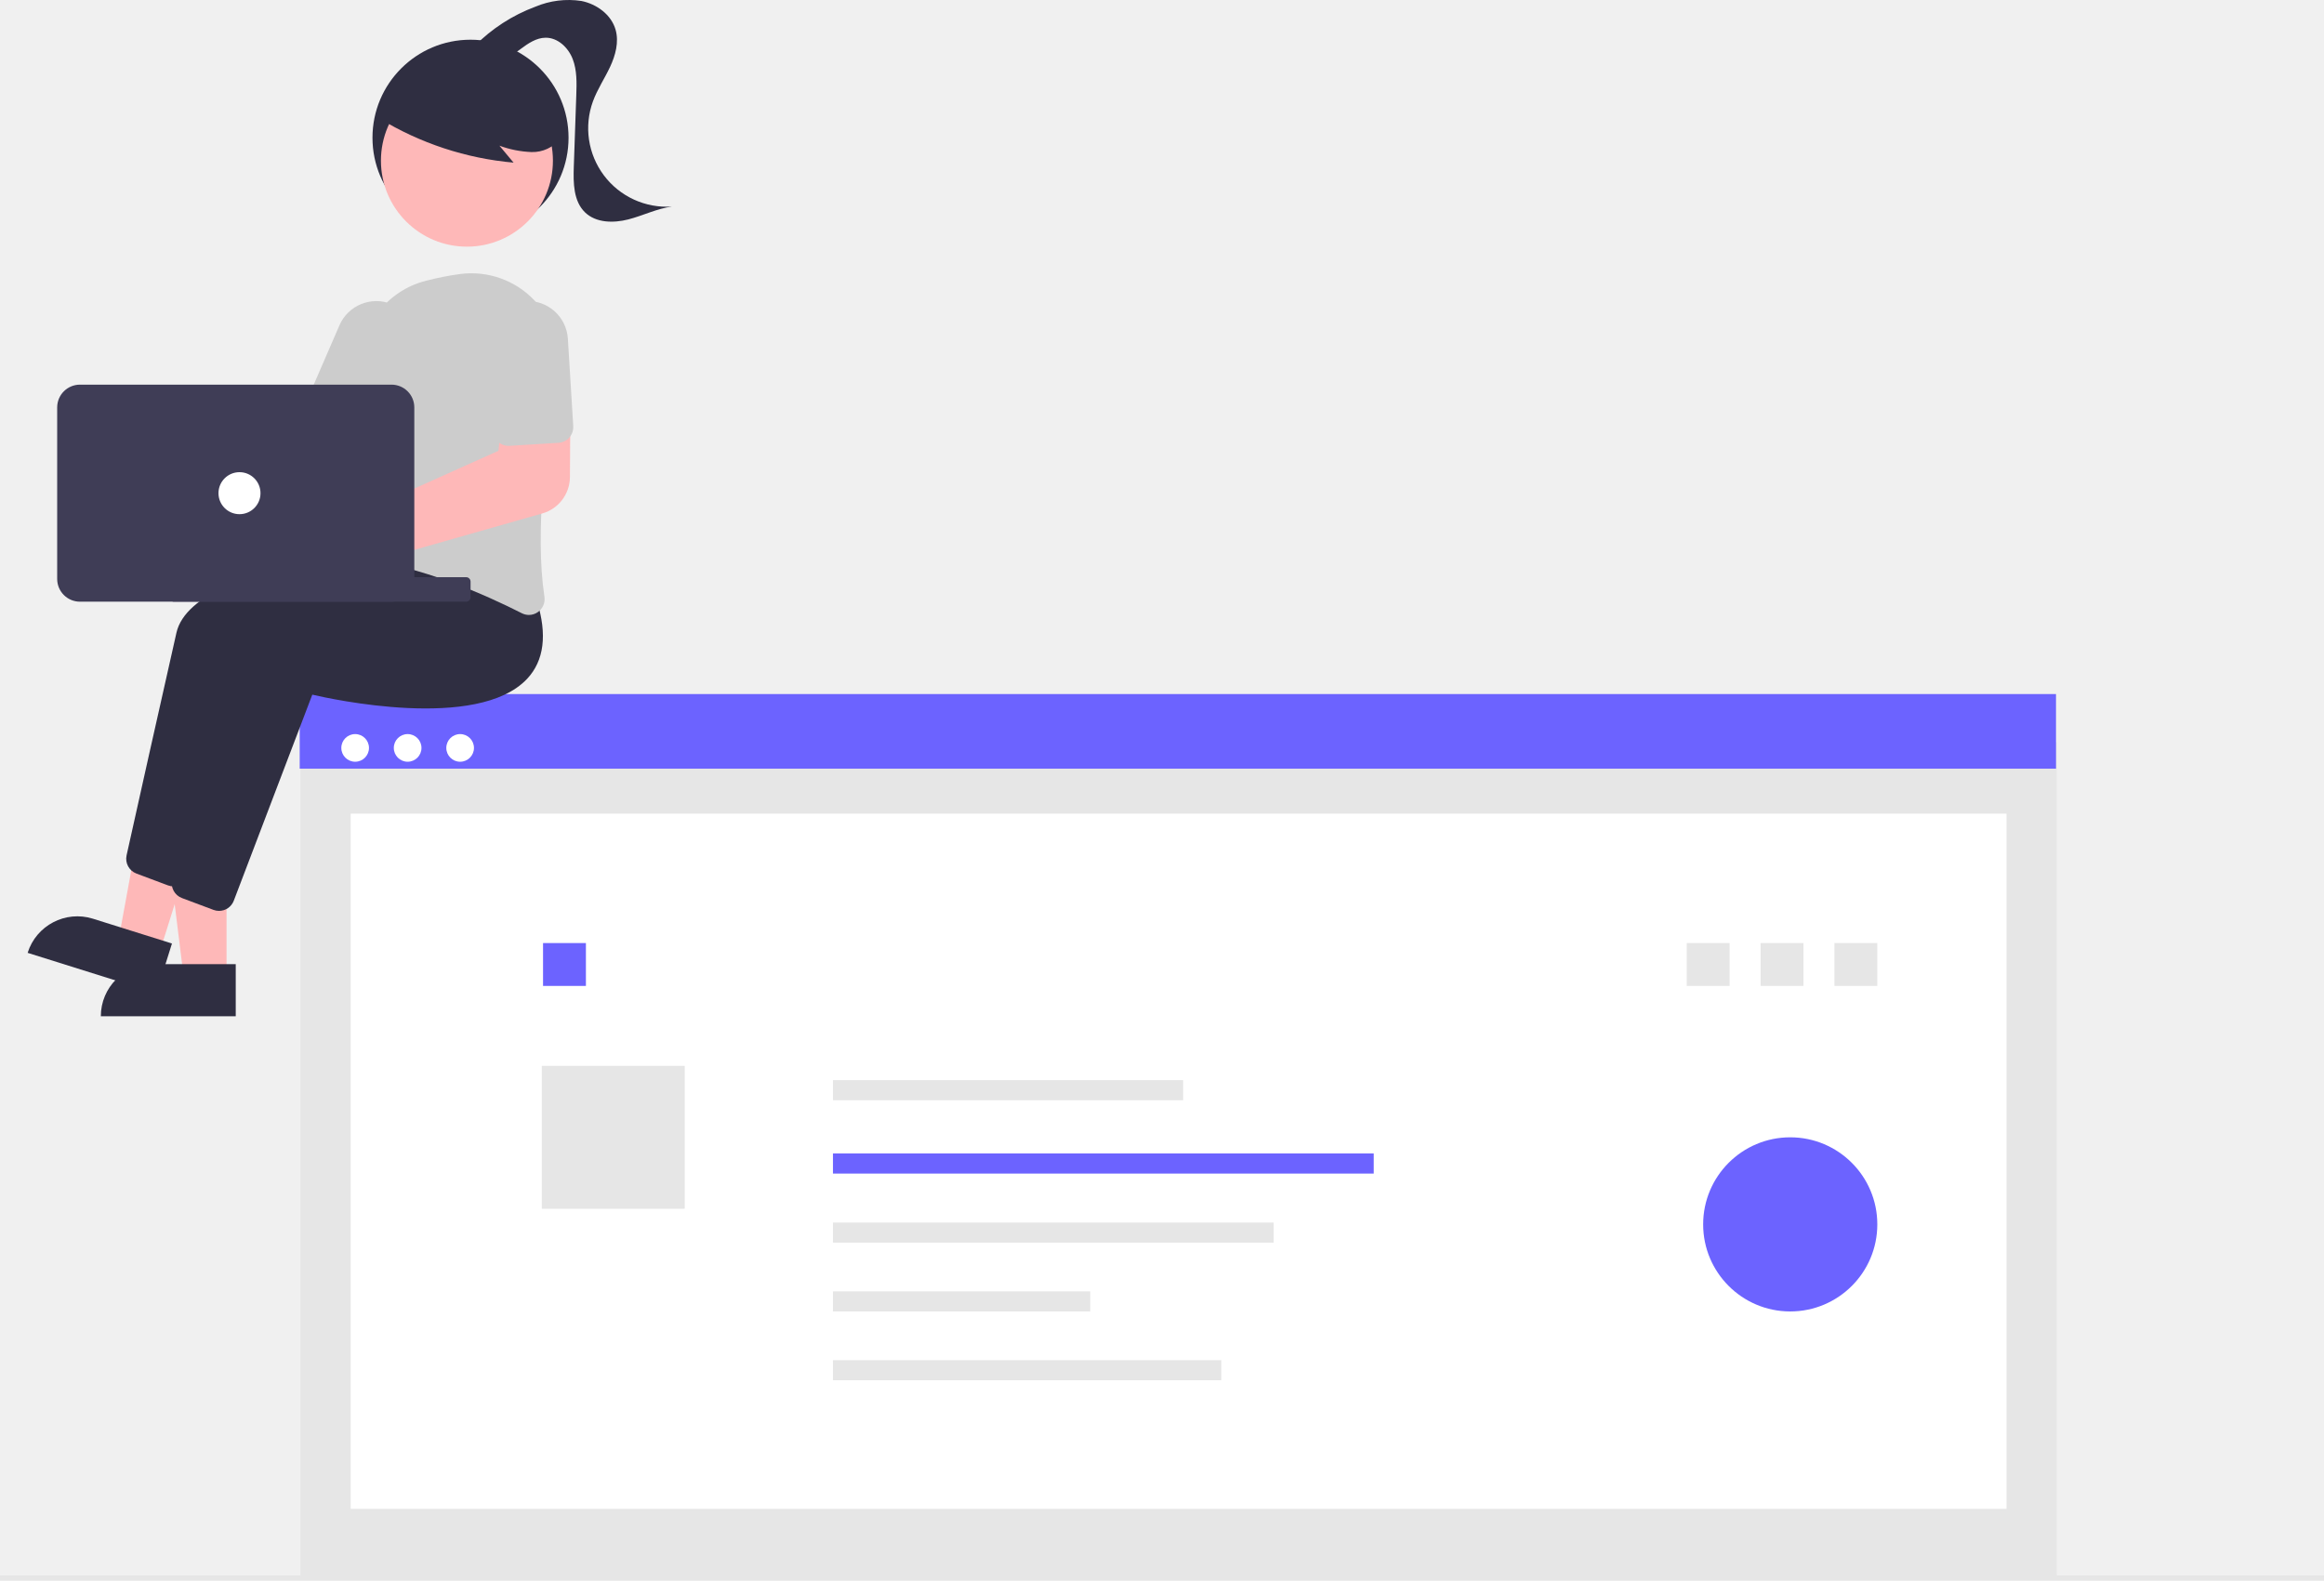
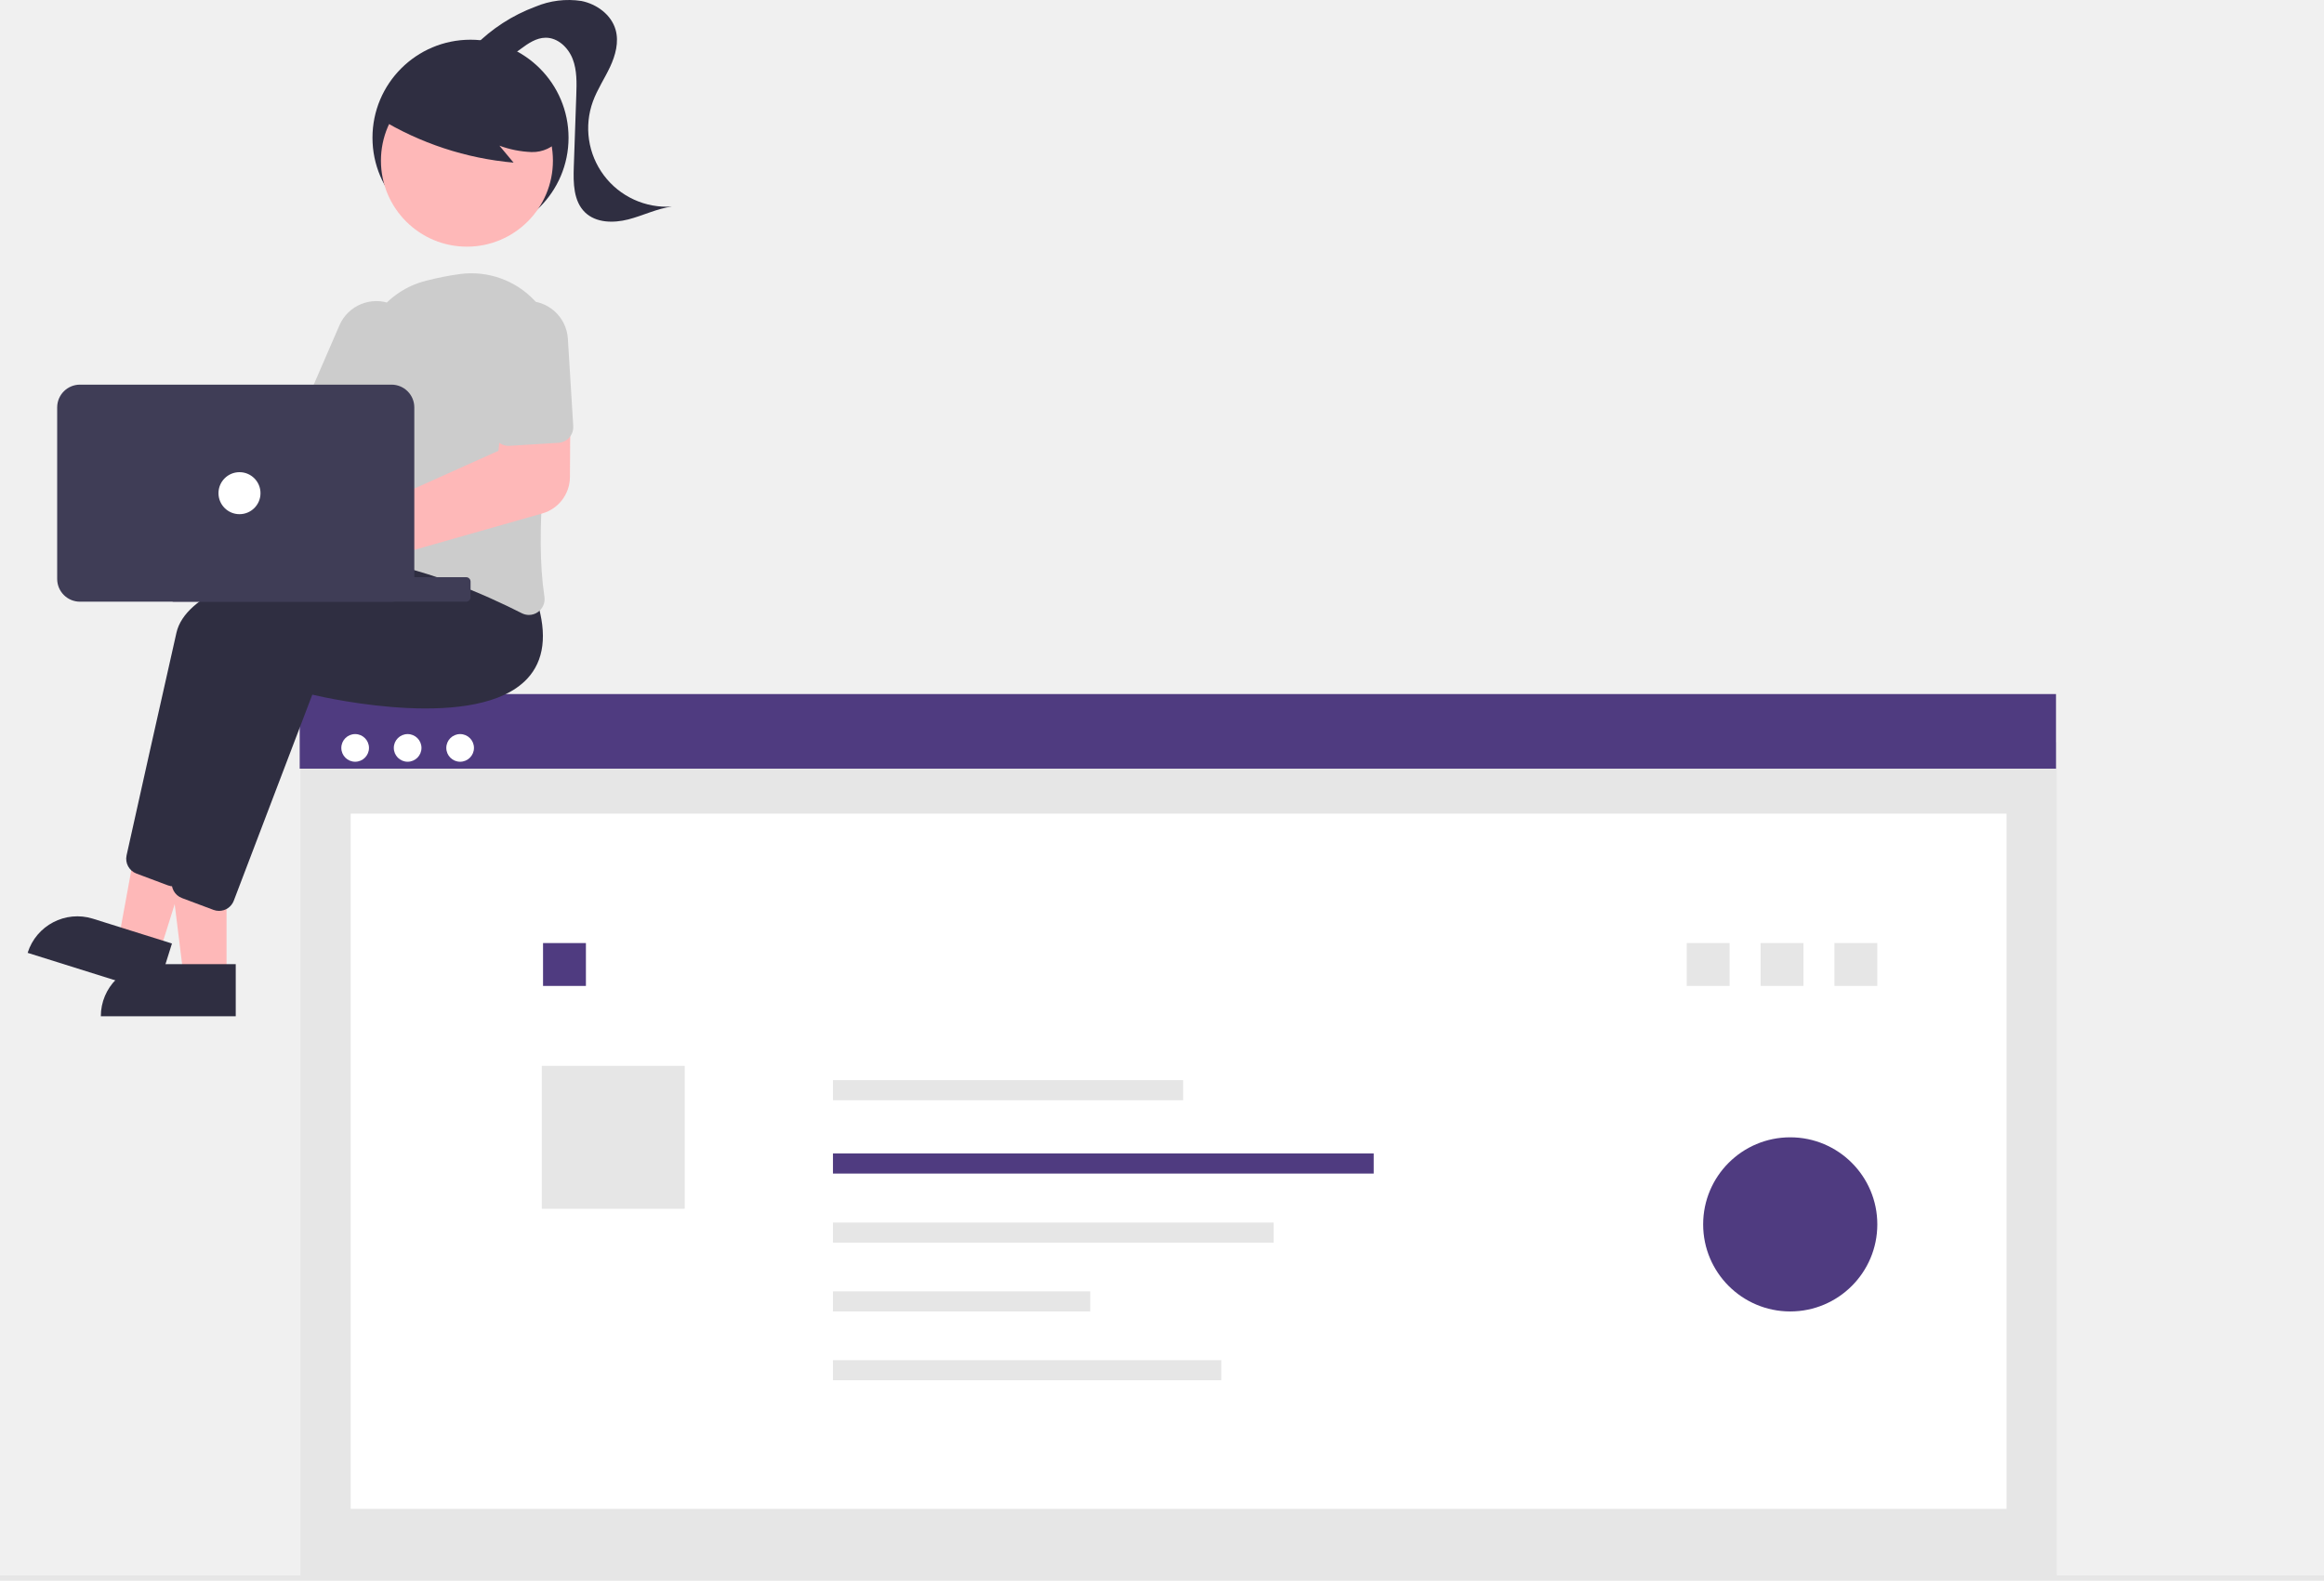
<svg xmlns="http://www.w3.org/2000/svg" data-name="Layer 1" width="931" height="633.235" viewBox="0 0 931 633.235">
  <g id="a2bfc056-849c-4ec6-91e1-f91319e9ec32" data-name="Group 41">
    <rect id="a3c1d3c4-4e90-4475-ab67-d6aa194b0cda" data-name="Rectangle 62" x="120.363" y="297.375" width="703.576" height="333.859" fill="#e6e6e6" />
    <rect id="e222743c-d215-4483-8b06-896263acb449" data-name="Rectangle 75" x="140.482" y="326.004" width="663.339" height="278.549" fill="#fff" />
    <rect id="a5e02001-7de0-497e-bd39-9bc4e3f553c3" data-name="Rectangle 76" x="675.712" y="377.851" width="17.177" height="17.177" fill="#e6e6e6" />
-     <rect id="a818f6b2-9049-4be6-858a-9eef7b067dda" data-name="Rectangle 77" x="217.543" y="377.851" width="17.177" height="17.177" fill="#6c63ff" />
+     <rect id="a818f6b2-9049-4be6-858a-9eef7b067dda" data-name="Rectangle 77" x="217.543" y="377.851" width="17.177" height="17.177" fill="#4f3b80" />
    <rect id="e2dc3e68-3640-4751-a187-2d32846d30c0" data-name="Rectangle 78" x="217.046" y="427.053" width="57.258" height="57.258" fill="#e6e6e6" />
-     <rect id="a0ba3db0-8b31-4423-a256-2a0dc53933ae" data-name="Rectangle 80" x="120.063" y="278.086" width="703.576" height="29.89" fill="#6c63ff" />
+     <rect id="a0ba3db0-8b31-4423-a256-2a0dc53933ae" data-name="Rectangle 80" x="120.063" y="278.086" width="703.576" height="29.89" fill="#4f3b80" />
    <circle id="bb2c25e8-a4f5-477f-938a-ba2f4a6c137d" data-name="Ellipse 90" cx="142.275" cy="299.662" r="5.54" fill="#fff" />
    <circle id="eb283697-d5f2-44f6-a11b-2e5adde2f565" data-name="Ellipse 91" cx="163.303" cy="299.662" r="5.54" fill="#fff" />
    <circle id="e7e312b6-8acc-452e-9cd4-4f6349f5007f" data-name="Ellipse 92" cx="184.332" cy="299.662" r="5.54" fill="#fff" />
    <rect id="a0963db8-a572-4a40-8f57-be0fd9c2d8c3" data-name="Rectangle 60" y="631.235" width="931" height="2" fill="#e6e6e6" />
    <rect id="b36c2a8e-a9be-4d37-810e-923692d19cdb" data-name="Rectangle 81" x="333.688" y="432.78" width="140.281" height="8.053" fill="#e6e6e6" />
-     <rect id="aa1d26da-49a8-41de-8cb5-b8f8184fe0ae" data-name="Rectangle 82" x="333.688" y="462.154" width="216.625" height="8.053" fill="#6c63ff" />
+     <rect id="aa1d26da-49a8-41de-8cb5-b8f8184fe0ae" data-name="Rectangle 82" x="333.688" y="462.154" width="216.625" height="8.053" fill="#4f3b80" />
    <rect id="ac31809e-ecba-4f59-90db-296bd3050334" data-name="Rectangle 83" x="333.688" y="489.827" width="176.544" height="8.053" fill="#e6e6e6" />
    <rect id="b84288f0-dbbf-4761-bd75-4b898461b36c" data-name="Rectangle 84" x="333.688" y="517.398" width="103.064" height="8.053" fill="#e6e6e6" />
    <rect id="bd93c4e7-cb78-4a87-ab16-23d001bc2737" data-name="Rectangle 85" x="333.688" y="544.967" width="155.55" height="8.053" fill="#e6e6e6" />
    <rect id="bba4eb33-6fa2-4df7-a8d1-83644e8e5d67" data-name="Rectangle 88" x="705.296" y="377.851" width="17.177" height="17.177" fill="#e6e6e6" />
    <rect id="f2a4bb2b-ea4d-4e49-9a1a-d309a808d159" data-name="Rectangle 90" x="734.879" y="377.851" width="17.177" height="17.177" fill="#e6e6e6" />
-     <circle id="b03b494e-dda4-489e-89cd-b5d563742355" data-name="Ellipse 88" cx="717.171" cy="490.566" r="34.884" fill="#6c63ff" opacity="0.997" style="isolation:isolate" />
+     <circle id="b03b494e-dda4-489e-89cd-b5d563742355" data-name="Ellipse 88" cx="717.171" cy="490.566" r="34.884" fill="#4f3b80" opacity="0.997" style="isolation:isolate" />
    <circle id="e6d27be5-fed8-4aaf-9e55-a91224dd363a" data-name="Ellipse 97" cx="188.489" cy="55.184" r="39.273" fill="#2f2e41" />
-     <path id="fe6a134f-9064-47d4-b31c-90708736d4a8-293" data-name="Path 630" d="M225.253,524.592h-17.2l-8.181-66.326h25.379Z" transform="translate(-134.5 -133.3825)" fill="#feb8b8" />
-     <path id="fa849e20-ba67-4278-81ee-d1167b7aa6dc-294" data-name="Path 631" d="M195.775,519.678h33.163v20.881H174.894a20.881,20.881,0,0,1,20.881-20.881Z" transform="translate(-134.5 -133.3825)" fill="#2f2e41" />
-     <path id="a88ec020-2ed6-4a48-814f-7c14aebc27ac-295" data-name="Path 632" d="M198.41,514.995l-16.406-5.149,12.052-65.735,24.214,7.6Z" transform="translate(-134.5 -133.3825)" fill="#feb8b8" />
-     <path id="b4b30a85-97bd-4362-a855-e6f58c99cba3-296" data-name="Path 633" d="M171.746,501.482l31.642,9.93-6.252,19.923-51.564-16.182A20.881,20.881,0,0,1,171.747,501.483h0Z" transform="translate(-134.5 -133.3825)" fill="#2f2e41" />
-     <path id="f42c0410-8a39-47c2-9be6-23f0eea84aff-297" data-name="Path 634" d="M204.005,488.528a6.258,6.258,0,0,1-2.2-.4l-12.655-4.743a6.334,6.334,0,0,1-3.947-7.271c3.185-14.321,14.04-63.077,19.984-89.228,7.049-31.019,109.885-36.783,114.259-37.013l.36-.019,11.568,14.531c4.18,13.436,2.855,23.916-3.938,31.15-19.823,21.105-79.006,8.009-86.063,6.352l-31.455,82.577a6.33,6.33,0,0,1-5.91,4.064Z" transform="translate(-134.5 -133.3825)" fill="#2f2e41" />
-     <path id="bb9232ec-2887-4985-b220-30c2c46adf62-298" data-name="Path 635" d="M222.239,498.346a6.255,6.255,0,0,1-2.2-.4l-12.651-4.744a6.333,6.333,0,0,1-3.947-7.271c3.185-14.321,14.04-63.077,19.984-89.228,7.049-31.019,109.885-36.783,114.259-37.013l.36-.019,11.564,14.535c4.18,13.436,2.855,23.916-3.938,31.15-19.822,21.1-79.006,8.009-86.063,6.351l-31.459,82.574a6.33,6.33,0,0,1-5.91,4.064Z" transform="translate(-134.5 -133.3825)" fill="#2f2e41" />
-     <path id="bf752b52-878a-4c47-8a02-c5dd3ca125d0-299" data-name="Path 636" d="M185.638,296.338a14.799,14.799,0,0,1,1.241,1.966l69.178,7.288,9.96-13.654,22.569,12.335-19.559,33.132-84.841-21.632a14.722,14.722,0,1,1,1.454-19.436Z" transform="translate(-134.5 -133.3825)" fill="#feb8b8" />
-     <path id="ae95fee3-8471-4436-bacf-47da3ee4edce-300" data-name="Path 637" d="M346.397,379.771a6.314,6.314,0,0,1-2.875-.7c-13.833-7.034-40.769-19.215-65.747-21.764a6.161,6.161,0,0,1-4.342-2.454,6.338,6.338,0,0,1-1.169-4.924c2.254-12.477,7.424-44.249,6.758-69.712a34.5,34.5,0,0,1,26.063-34.319h0a112.014,112.014,0,0,1,13.9-2.741,34.779,34.779,0,0,1,38.655,40.342c-4.454,26.388-8.945,63.244-5.042,88.972a6.322,6.322,0,0,1-2.551,6.1A6.213,6.213,0,0,1,346.397,379.771Z" transform="translate(-134.5 -133.3825)" fill="#ccc" />
-     <path id="f8a5325a-7268-4362-a255-60631c9bfca5-301" data-name="Path 638" d="M280.303,312.652a6.314,6.314,0,0,1-2.506-.523l-18.021-7.8a6.319,6.319,0,0,1-3.285-8.3l13.93-32.179a16.13,16.13,0,1,1,29.697,12.602q-.045.106-.092.212l-13.93,32.18A6.328,6.328,0,0,1,280.303,312.652Z" transform="translate(-134.5 -133.3825)" fill="#ccc" />
+     <path id="fe6a134f-9064-47d4-b31c-90708736d4a8-225" data-name="Path 630" d="M225.253,524.592h-17.2l-8.181-66.326h25.379Z" transform="translate(-134.5 -133.3825)" fill="#feb8b8" />
+     <path id="fa849e20-ba67-4278-81ee-d1167b7aa6dc-226" data-name="Path 631" d="M195.775,519.678h33.163v20.881H174.894a20.881,20.881,0,0,1,20.881-20.881Z" transform="translate(-134.5 -133.3825)" fill="#2f2e41" />
+     <path id="a88ec020-2ed6-4a48-814f-7c14aebc27ac-227" data-name="Path 632" d="M198.41,514.995l-16.406-5.149,12.052-65.735,24.214,7.6Z" transform="translate(-134.5 -133.3825)" fill="#feb8b8" />
+     <path id="b4b30a85-97bd-4362-a855-e6f58c99cba3-228" data-name="Path 633" d="M171.746,501.482l31.642,9.93-6.252,19.923-51.564-16.182A20.881,20.881,0,0,1,171.747,501.483h0Z" transform="translate(-134.5 -133.3825)" fill="#2f2e41" />
+     <path id="f42c0410-8a39-47c2-9be6-23f0eea84aff-229" data-name="Path 634" d="M204.005,488.528a6.258,6.258,0,0,1-2.2-.4l-12.655-4.743a6.334,6.334,0,0,1-3.947-7.271c3.185-14.321,14.04-63.077,19.984-89.228,7.049-31.019,109.885-36.783,114.259-37.013l.36-.019,11.568,14.531c4.18,13.436,2.855,23.916-3.938,31.15-19.823,21.105-79.006,8.009-86.063,6.352l-31.455,82.577a6.33,6.33,0,0,1-5.91,4.064Z" transform="translate(-134.5 -133.3825)" fill="#2f2e41" />
+     <path id="bb9232ec-2887-4985-b220-30c2c46adf62-230" data-name="Path 635" d="M222.239,498.346a6.255,6.255,0,0,1-2.2-.4l-12.651-4.744a6.333,6.333,0,0,1-3.947-7.271c3.185-14.321,14.04-63.077,19.984-89.228,7.049-31.019,109.885-36.783,114.259-37.013l.36-.019,11.564,14.535c4.18,13.436,2.855,23.916-3.938,31.15-19.822,21.1-79.006,8.009-86.063,6.351l-31.459,82.574a6.33,6.33,0,0,1-5.91,4.064Z" transform="translate(-134.5 -133.3825)" fill="#2f2e41" />
+     <path id="bf752b52-878a-4c47-8a02-c5dd3ca125d0-231" data-name="Path 636" d="M185.638,296.338a14.799,14.799,0,0,1,1.241,1.966l69.178,7.288,9.96-13.654,22.569,12.335-19.559,33.132-84.841-21.632a14.722,14.722,0,1,1,1.454-19.436Z" transform="translate(-134.5 -133.3825)" fill="#feb8b8" />
+     <path id="ae95fee3-8471-4436-bacf-47da3ee4edce-232" data-name="Path 637" d="M346.397,379.771a6.314,6.314,0,0,1-2.875-.7c-13.833-7.034-40.769-19.215-65.747-21.764a6.161,6.161,0,0,1-4.342-2.454,6.338,6.338,0,0,1-1.169-4.924c2.254-12.477,7.424-44.249,6.758-69.712a34.5,34.5,0,0,1,26.063-34.319h0a112.014,112.014,0,0,1,13.9-2.741,34.779,34.779,0,0,1,38.655,40.342c-4.454,26.388-8.945,63.244-5.042,88.972a6.322,6.322,0,0,1-2.551,6.1A6.213,6.213,0,0,1,346.397,379.771Z" transform="translate(-134.5 -133.3825)" fill="#ccc" />
+     <path id="f8a5325a-7268-4362-a255-60631c9bfca5-233" data-name="Path 638" d="M280.303,312.652a6.314,6.314,0,0,1-2.506-.523l-18.021-7.8a6.319,6.319,0,0,1-3.285-8.3l13.93-32.179a16.13,16.13,0,1,1,29.697,12.602q-.045.106-.092.212l-13.93,32.18A6.328,6.328,0,0,1,280.303,312.652Z" transform="translate(-134.5 -133.3825)" fill="#ccc" />
    <circle id="e89a297e-1488-4b62-b167-7800139de88b" data-name="Ellipse 98" cx="187.054" cy="64.377" r="34.45" fill="#feb8b8" />
-     <path id="bfc7d311-3606-4cd9-8309-fa0ce7944c94-302" data-name="Path 639" d="M286.484,180.831a124.255,124.255,0,0,0,53.757,17.713l-5.667-6.789a41.638,41.638,0,0,0,12.863,2.554,14.087,14.087,0,0,0,11.483-5.375,13.1,13.1,0,0,0,.877-12.1,24.816,24.816,0,0,0-7.807-9.763,46.482,46.482,0,0,0-43.263-7.732,27.779,27.779,0,0,0-12.922,8.289c-3.266,4.029-9.553,7.619-7.881,12.528Z" transform="translate(-134.5 -133.3825)" fill="#2f2e41" />
-     <path id="ec73fef4-50dc-4543-9636-3b24ac170308-303" data-name="Path 640" d="M324.634,151.81a66.918,66.918,0,0,1,24.345-15.747,34.253,34.253,0,0,1,18.443-2.289c6.153,1.238,11.971,5.494,13.688,11.531,1.4,4.936-.046,10.251-2.224,14.9s-5.086,8.956-6.848,13.776a31.441,31.441,0,0,0,31.638,42.163c-6.045.811-11.617,3.652-17.526,5.163s-12.883,1.41-17.274-2.824c-4.646-4.479-4.739-11.761-4.514-18.21l1-28.762c.17-4.889.316-9.935-1.448-14.5s-5.954-8.56-10.846-8.518c-3.708.031-6.989,2.278-9.963,4.493s-6.121,4.578-9.814,4.908-7.91-2.4-7.634-6.1" transform="translate(-134.5 -133.3825)" fill="#2f2e41" />
-     <path id="ba6ab2e4-b23b-4027-ba52-bbc91f9115f8-304" data-name="Path 641" d="M263.635,370.921a15.435,15.435,0,1,1,5.95-29.685h0a14.841,14.841,0,0,1,1.839.932l62.755-28.171,1.763-17.02,27.051-.724-.179,28.335a15.26,15.26,0,0,1-11.027,14.509l-73.385,20.885a14.455,14.455,0,0,1-.5,1.429,15.492,15.492,0,0,1-14.26,9.509Z" transform="translate(-134.5 -133.3825)" fill="#feb8b8" />
-     <path id="b13d6e0f-103e-49e8-b98c-f9f1d84e31ae-305" data-name="Path 642" d="M360.702,310.136a6.305,6.305,0,0,1-2.471.668l-19.6,1.205a6.319,6.319,0,0,1-6.687-5.912l-2.151-35a16.13,16.13,0,0,1,32.2-1.981l2.152,35a6.327,6.327,0,0,1-3.441,6.02Z" transform="translate(-134.5 -133.3825)" fill="#ccc" />
+     <path id="bfc7d311-3606-4cd9-8309-fa0ce7944c94-234" data-name="Path 639" d="M286.484,180.831a124.255,124.255,0,0,0,53.757,17.713l-5.667-6.789a41.638,41.638,0,0,0,12.863,2.554,14.087,14.087,0,0,0,11.483-5.375,13.1,13.1,0,0,0,.877-12.1,24.816,24.816,0,0,0-7.807-9.763,46.482,46.482,0,0,0-43.263-7.732,27.779,27.779,0,0,0-12.922,8.289c-3.266,4.029-9.553,7.619-7.881,12.528Z" transform="translate(-134.5 -133.3825)" fill="#2f2e41" />
+     <path id="ec73fef4-50dc-4543-9636-3b24ac170308-235" data-name="Path 640" d="M324.634,151.81a66.918,66.918,0,0,1,24.345-15.747,34.253,34.253,0,0,1,18.443-2.289c6.153,1.238,11.971,5.494,13.688,11.531,1.4,4.936-.046,10.251-2.224,14.9s-5.086,8.956-6.848,13.776a31.441,31.441,0,0,0,31.638,42.163c-6.045.811-11.617,3.652-17.526,5.163s-12.883,1.41-17.274-2.824c-4.646-4.479-4.739-11.761-4.514-18.21l1-28.762c.17-4.889.316-9.935-1.448-14.5s-5.954-8.56-10.846-8.518c-3.708.031-6.989,2.278-9.963,4.493s-6.121,4.578-9.814,4.908-7.91-2.4-7.634-6.1" transform="translate(-134.5 -133.3825)" fill="#2f2e41" />
+     <path id="ba6ab2e4-b23b-4027-ba52-bbc91f9115f8-236" data-name="Path 641" d="M263.635,370.921a15.435,15.435,0,1,1,5.95-29.685h0a14.841,14.841,0,0,1,1.839.932l62.755-28.171,1.763-17.02,27.051-.724-.179,28.335a15.26,15.26,0,0,1-11.027,14.509l-73.385,20.885a14.455,14.455,0,0,1-.5,1.429,15.492,15.492,0,0,1-14.26,9.509Z" transform="translate(-134.5 -133.3825)" fill="#feb8b8" />
+     <path id="b13d6e0f-103e-49e8-b98c-f9f1d84e31ae-237" data-name="Path 642" d="M360.702,310.136a6.305,6.305,0,0,1-2.471.668l-19.6,1.205a6.319,6.319,0,0,1-6.687-5.912l-2.151-35a16.13,16.13,0,0,1,32.2-1.981l2.152,35a6.327,6.327,0,0,1-3.441,6.02Z" transform="translate(-134.5 -133.3825)" fill="#ccc" />
    <rect id="ef169b54-99b1-4807-9c68-842c3cbd65db" data-name="Rectangle 91" x="67.888" y="231.258" width="120.625" height="9.818" rx="1.778" fill="#3f3d56" />
-     <path id="ba69314c-00f4-451f-ada7-fcdfd2edc53a-306" data-name="Path 643" d="M157.405,365.343v-68.729a9.128,9.128,0,0,1,9.117-9.117H291.355a9.127,9.127,0,0,1,9.117,9.117v68.729a9.127,9.127,0,0,1-9.117,9.117H166.522A9.128,9.128,0,0,1,157.405,365.343Z" transform="translate(-134.5 -133.3825)" fill="#3f3d56" />
+     <path id="ba69314c-00f4-451f-ada7-fcdfd2edc53a-238" data-name="Path 643" d="M157.405,365.343v-68.729a9.128,9.128,0,0,1,9.117-9.117H291.355a9.127,9.127,0,0,1,9.117,9.117v68.729a9.127,9.127,0,0,1-9.117,9.117H166.522A9.128,9.128,0,0,1,157.405,365.343Z" transform="translate(-134.5 -133.3825)" fill="#3f3d56" />
    <circle id="bf28e027-707c-49c1-b6c0-ef0059b61f2f" data-name="Ellipse 99" cx="95.94" cy="197.599" r="8.416" fill="#fff" />
  </g>
</svg>
